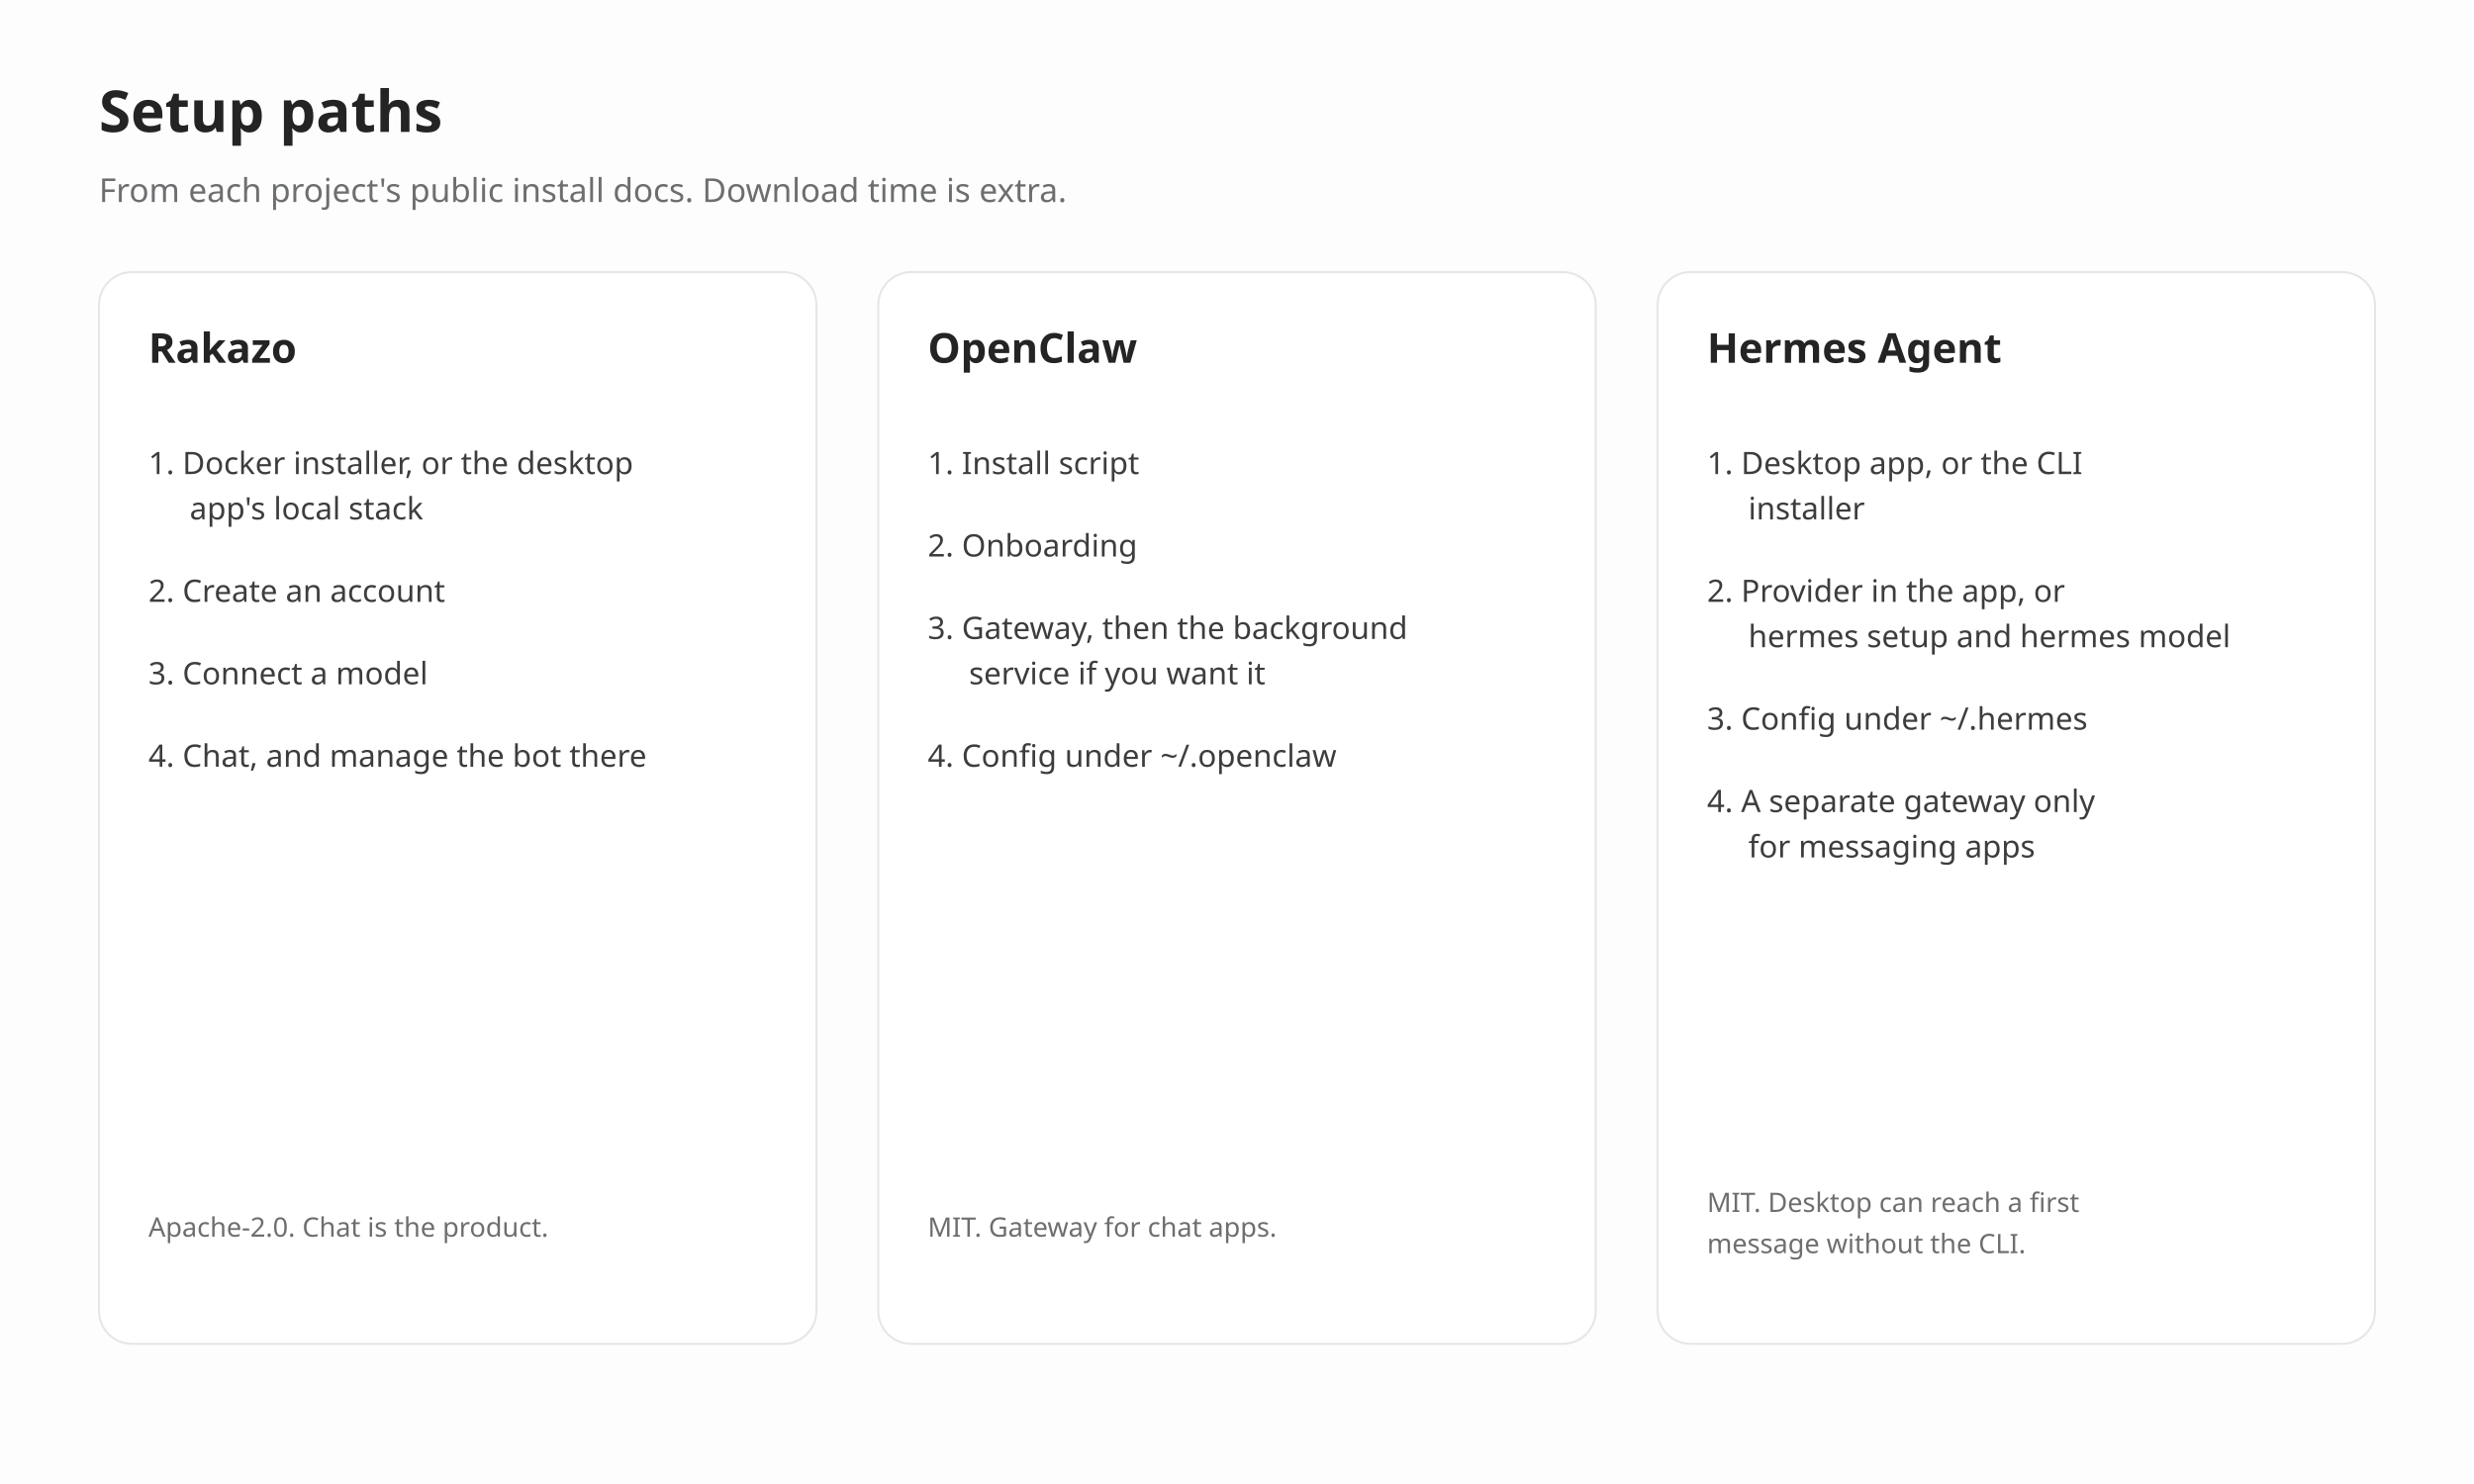
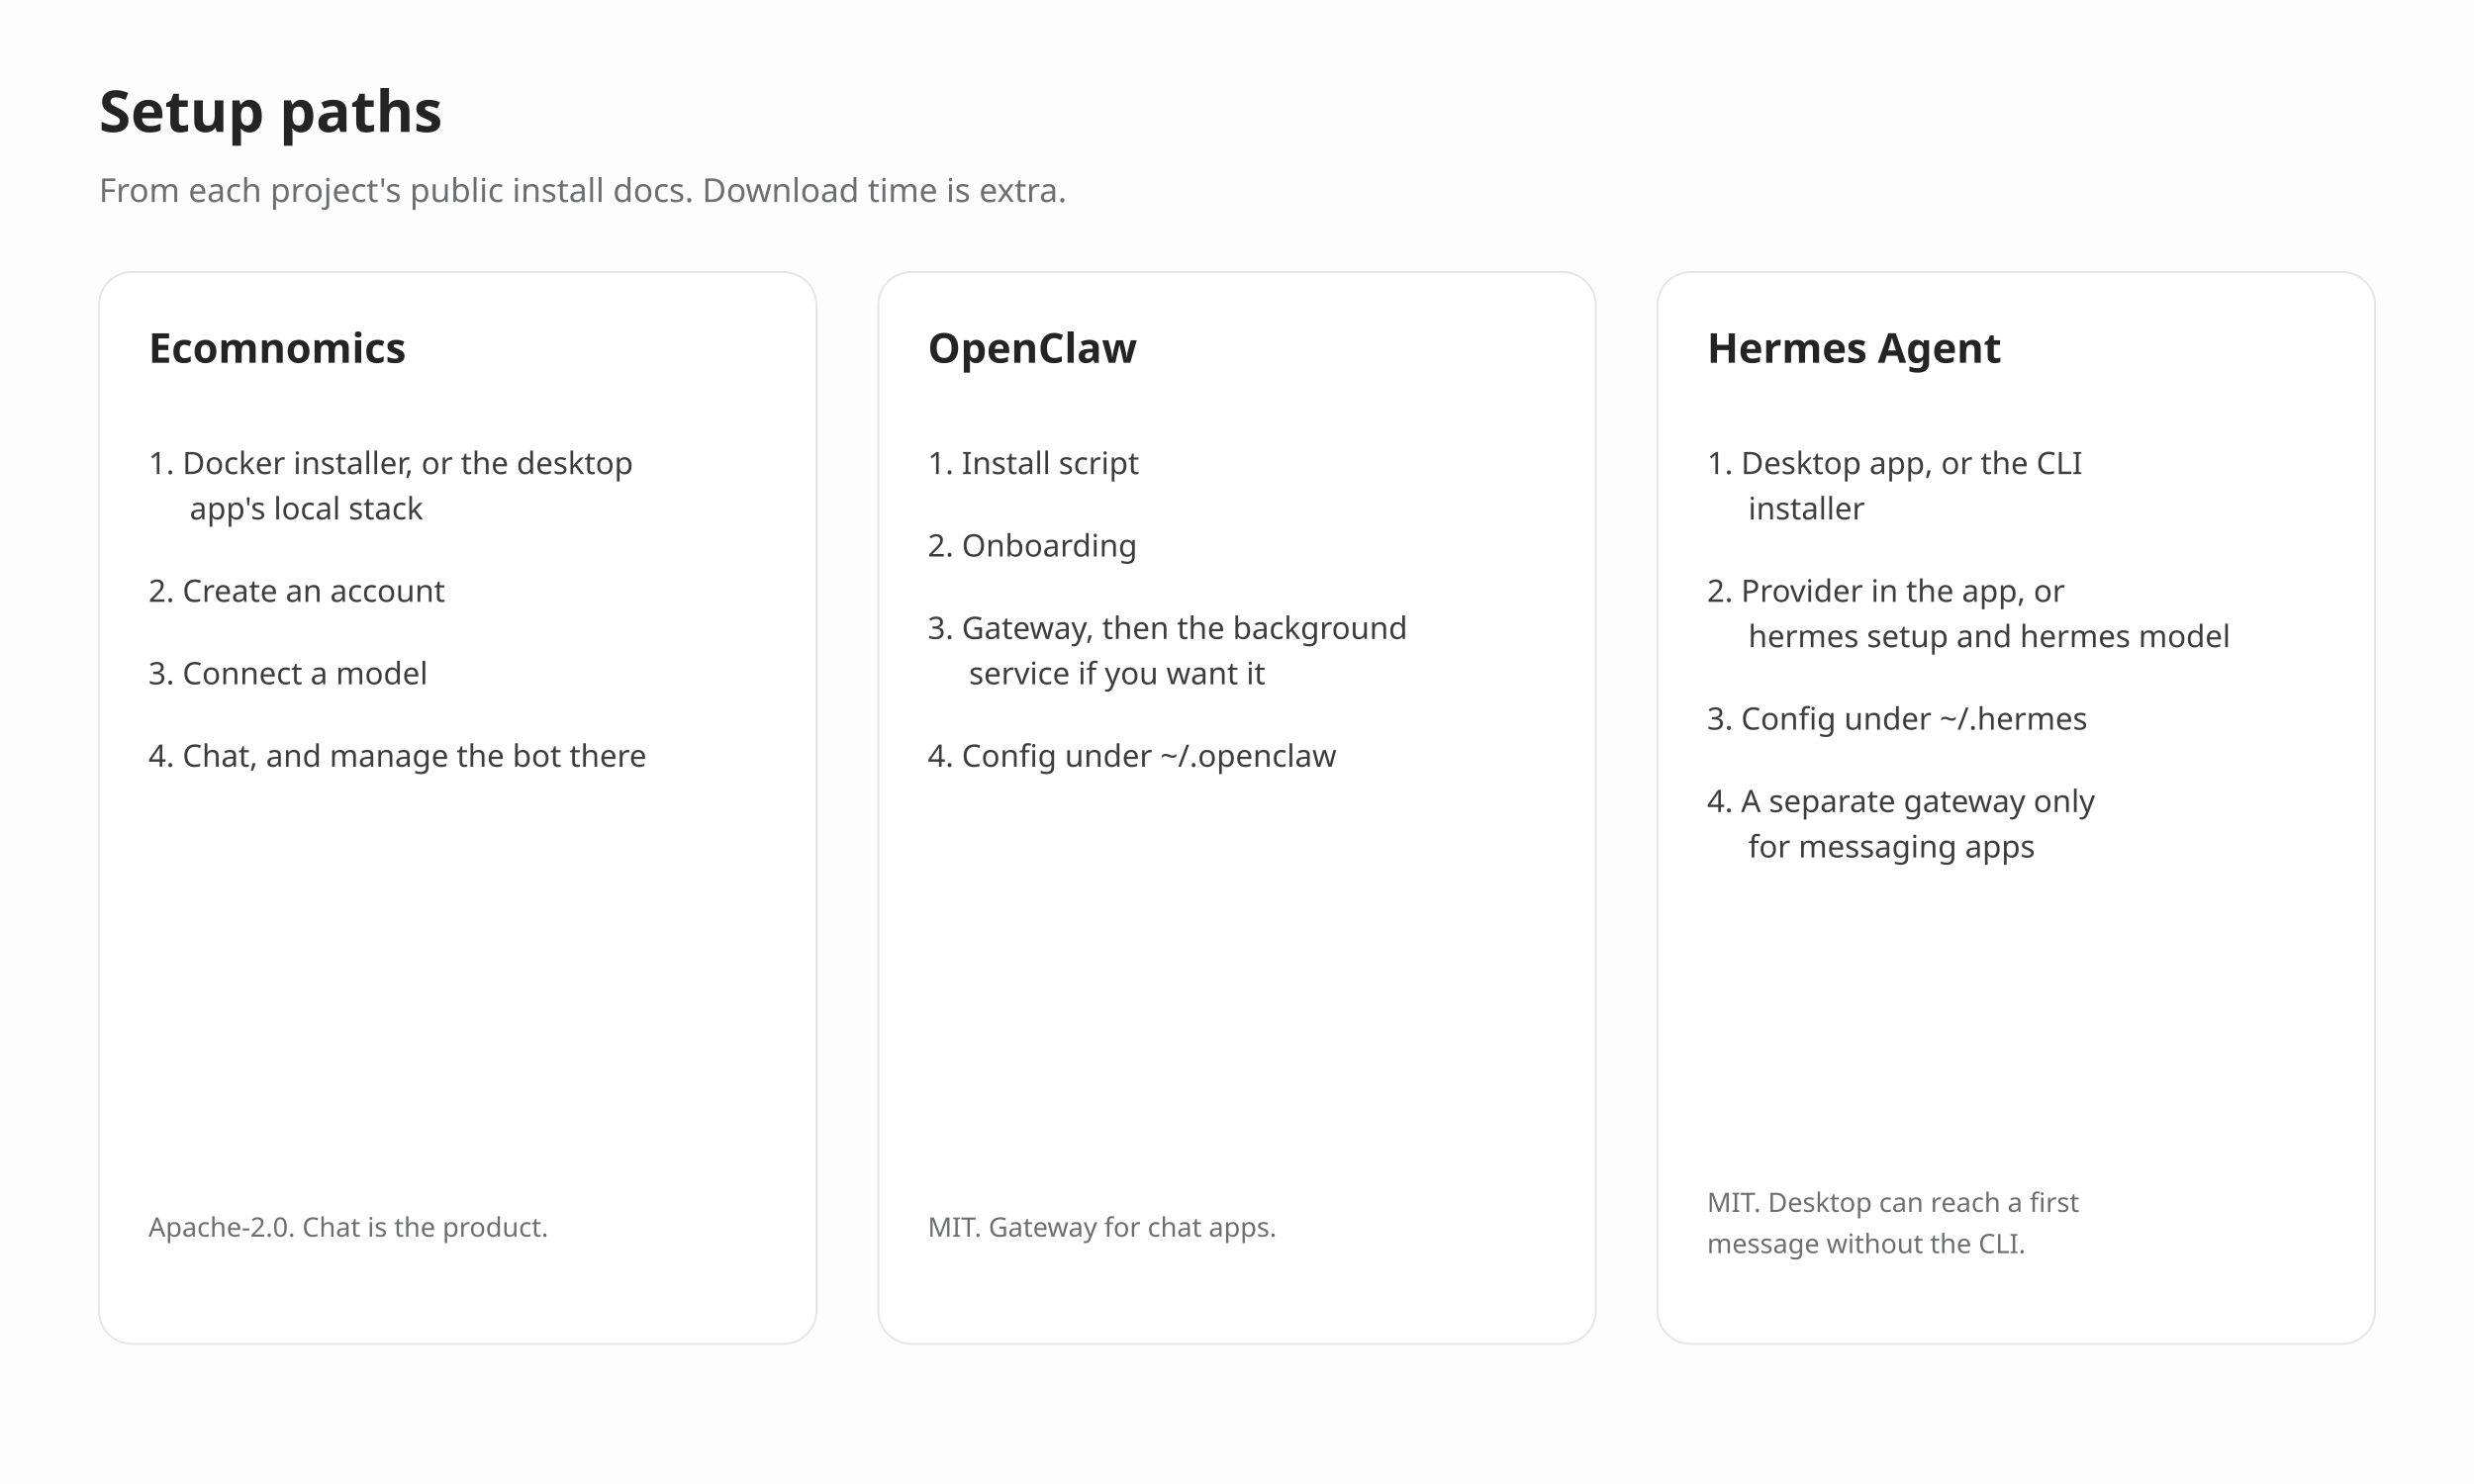
<svg xmlns="http://www.w3.org/2000/svg" width="1200" height="720" viewBox="0 0 1200 720" role="img" aria-labelledby="setupTitle setupDesc">
  <rect width="1200" height="720" fill="#fdfdfd" />
  <text x="48" y="64" fill="#242424" font-family="Geist, ui-sans-serif, system-ui, sans-serif" font-size="28" font-weight="600">Setup paths</text>
  <text x="48" y="98" fill="#6d6e70" font-family="Geist, ui-sans-serif, system-ui, sans-serif" font-size="16">From each project's public install docs. Download time is extra.</text>
  <g font-family="Geist, ui-sans-serif, system-ui, sans-serif">
    <rect x="48" y="132" width="348" height="520" rx="16" fill="#ffffff" stroke="#e6e6e6" />
    <rect x="426" y="132" width="348" height="520" rx="16" fill="#ffffff" stroke="#e6e6e6" />
    <rect x="804" y="132" width="348" height="520" rx="16" fill="#ffffff" stroke="#e6e6e6" />
-     <text x="72" y="176" fill="#242424" font-size="20" font-weight="600">Rakazo</text>
+     <text x="72" y="176" fill="#242424" font-size="20" font-weight="600">Ecomnomics</text>
    <text x="450" y="176" fill="#242424" font-size="20" font-weight="600">OpenClaw</text>
    <text x="828" y="176" fill="#242424" font-size="20" font-weight="600">Hermes Agent</text>
    <g fill="#3d3d3d" font-size="15">
      <text x="72" y="230">1. Docker installer, or the desktop</text>
      <text x="92" y="252">app's local stack</text>
      <text x="72" y="292">2. Create an account</text>
      <text x="72" y="332">3. Connect a model</text>
      <text x="72" y="372">4. Chat, and manage the bot there</text>
      <text x="450" y="230">1. Install script</text>
      <text x="450" y="270">2. Onboarding</text>
      <text x="450" y="310">3. Gateway, then the background</text>
      <text x="470" y="332">service if you want it</text>
      <text x="450" y="372">4. Config under ~/.openclaw</text>
      <text x="828" y="230">1. Desktop app, or the CLI</text>
      <text x="848" y="252">installer</text>
      <text x="828" y="292">2. Provider in the app, or</text>
      <text x="848" y="314">hermes setup and hermes model</text>
      <text x="828" y="354">3. Config under ~/.hermes</text>
      <text x="828" y="394">4. A separate gateway only</text>
      <text x="848" y="416">for messaging apps</text>
    </g>
    <text x="72" y="600" fill="#6d6e70" font-size="13">Apache-2.0. Chat is the product.</text>
    <text x="450" y="600" fill="#6d6e70" font-size="13">MIT. Gateway for chat apps.</text>
    <text x="828" y="588" fill="#6d6e70" font-size="13">MIT. Desktop can reach a first</text>
    <text x="828" y="608" fill="#6d6e70" font-size="13">message without the CLI.</text>
  </g>
</svg>
